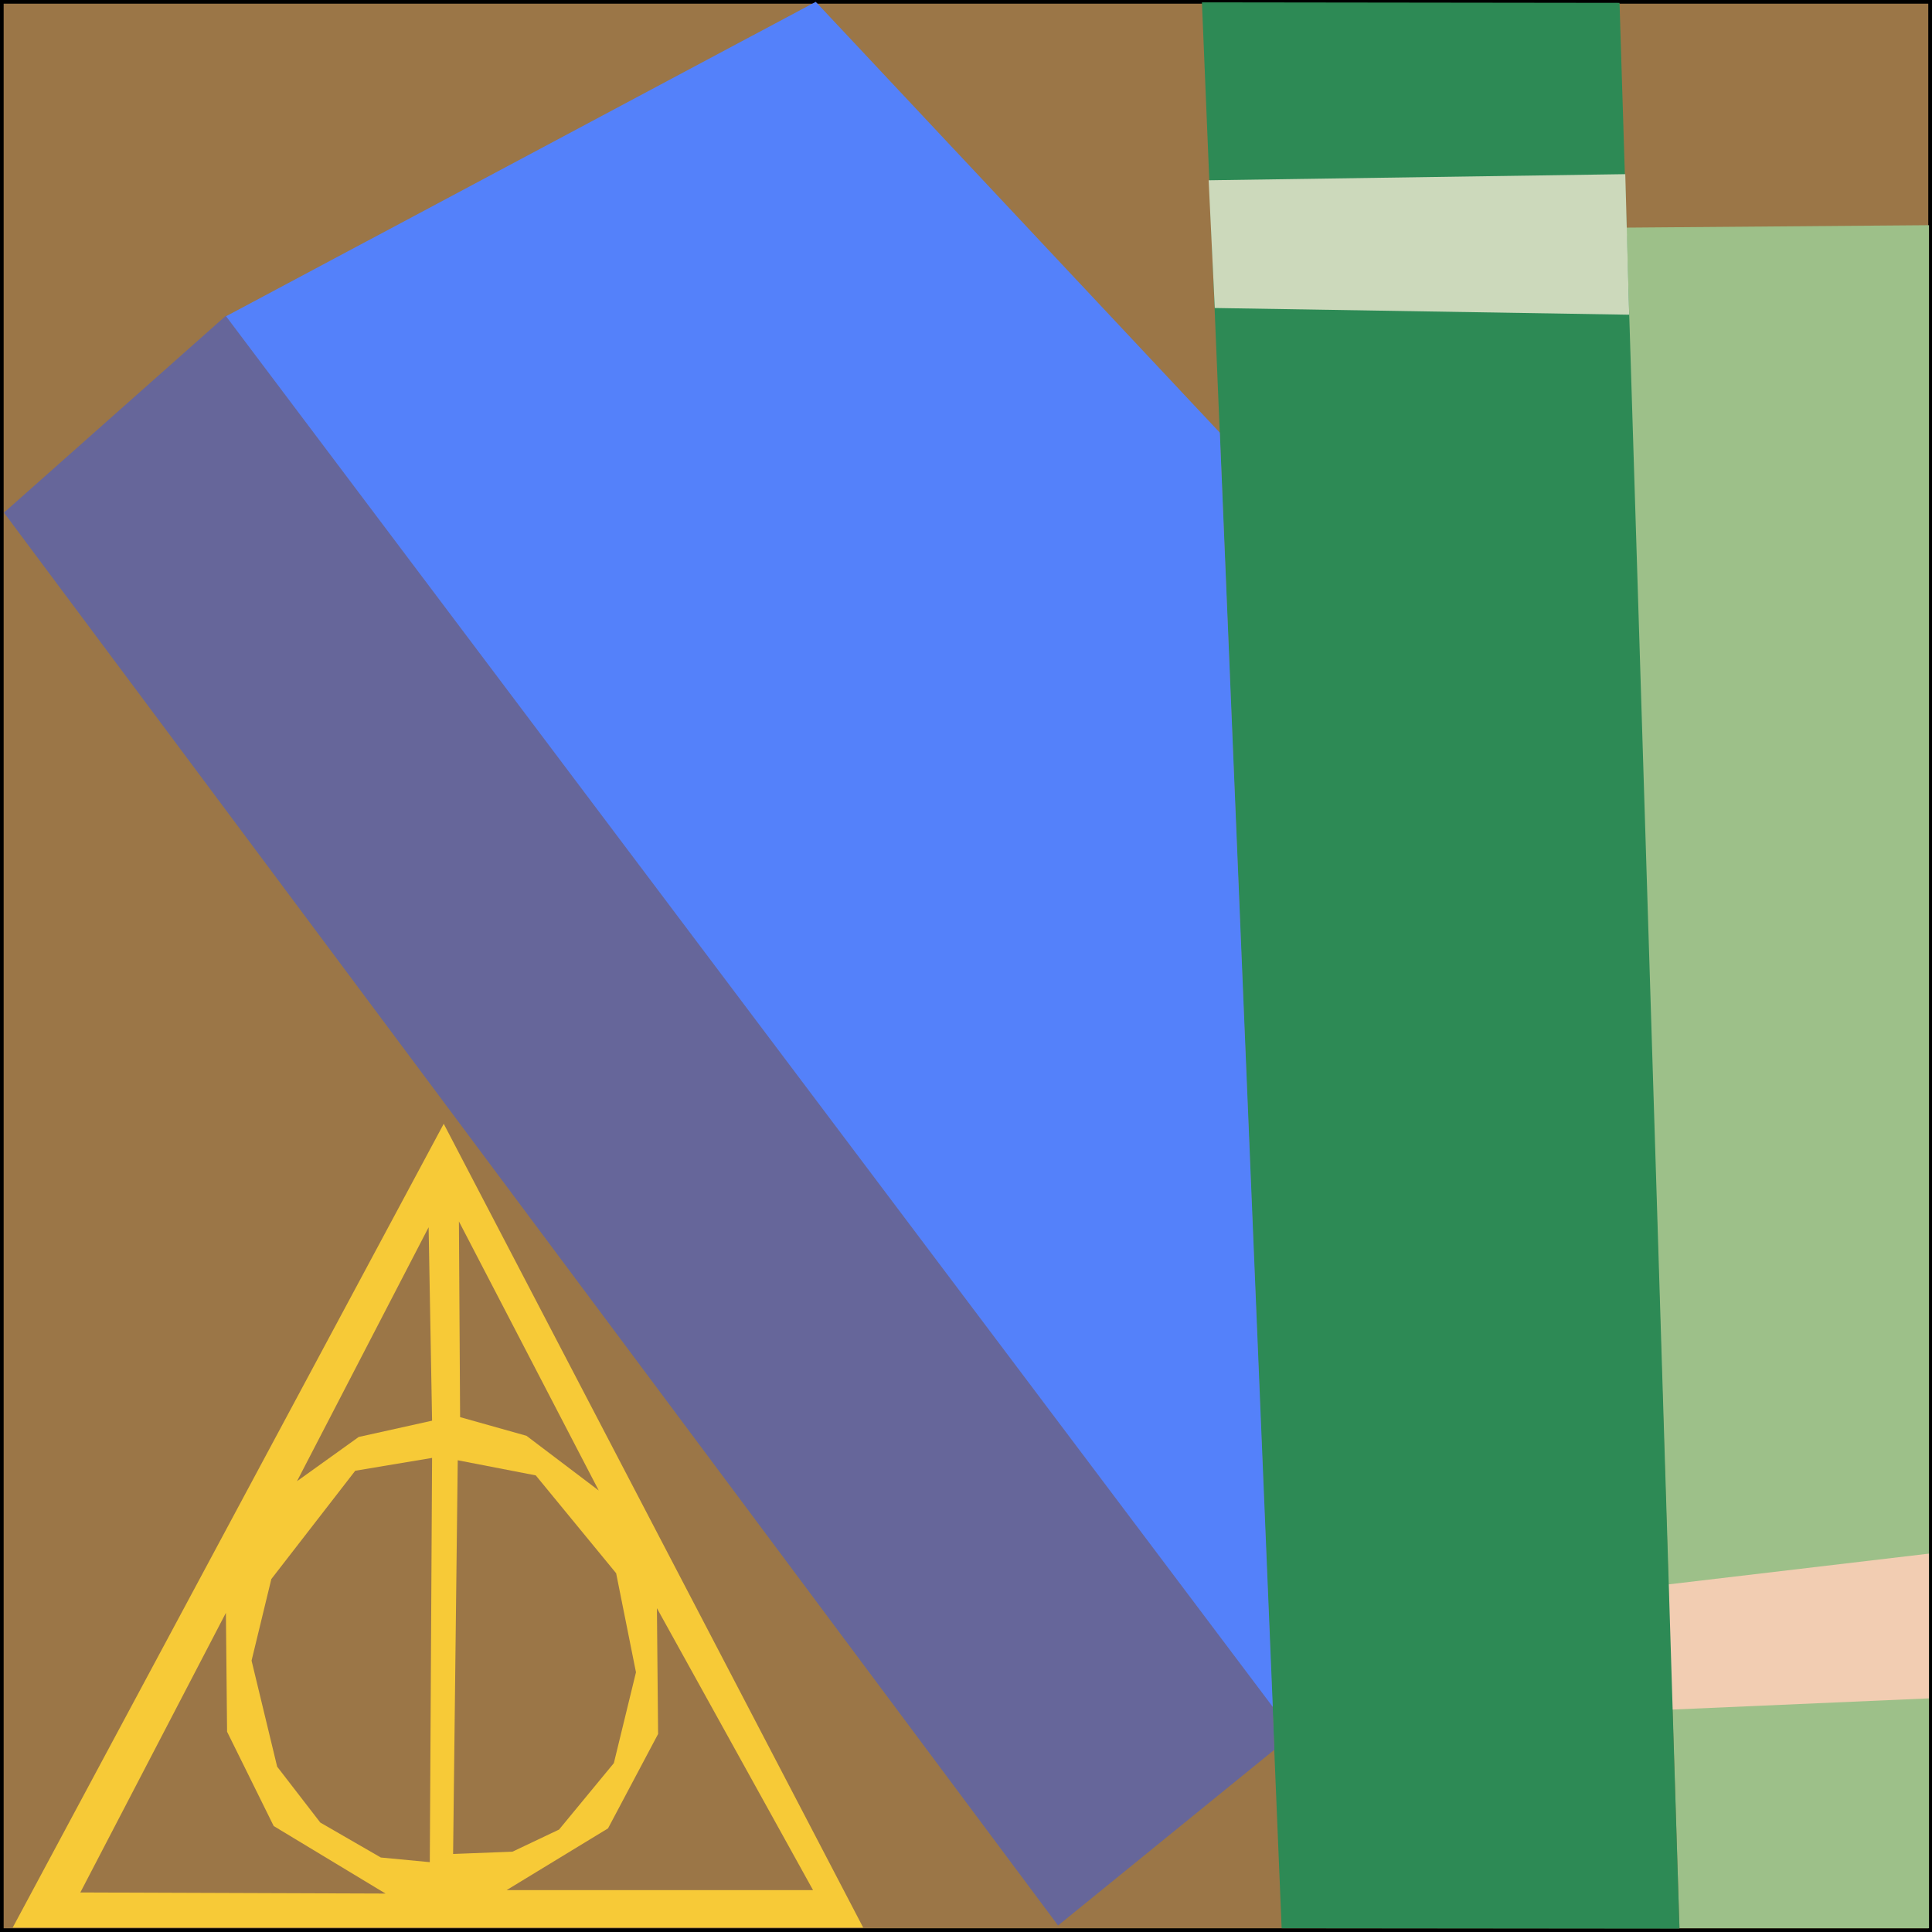
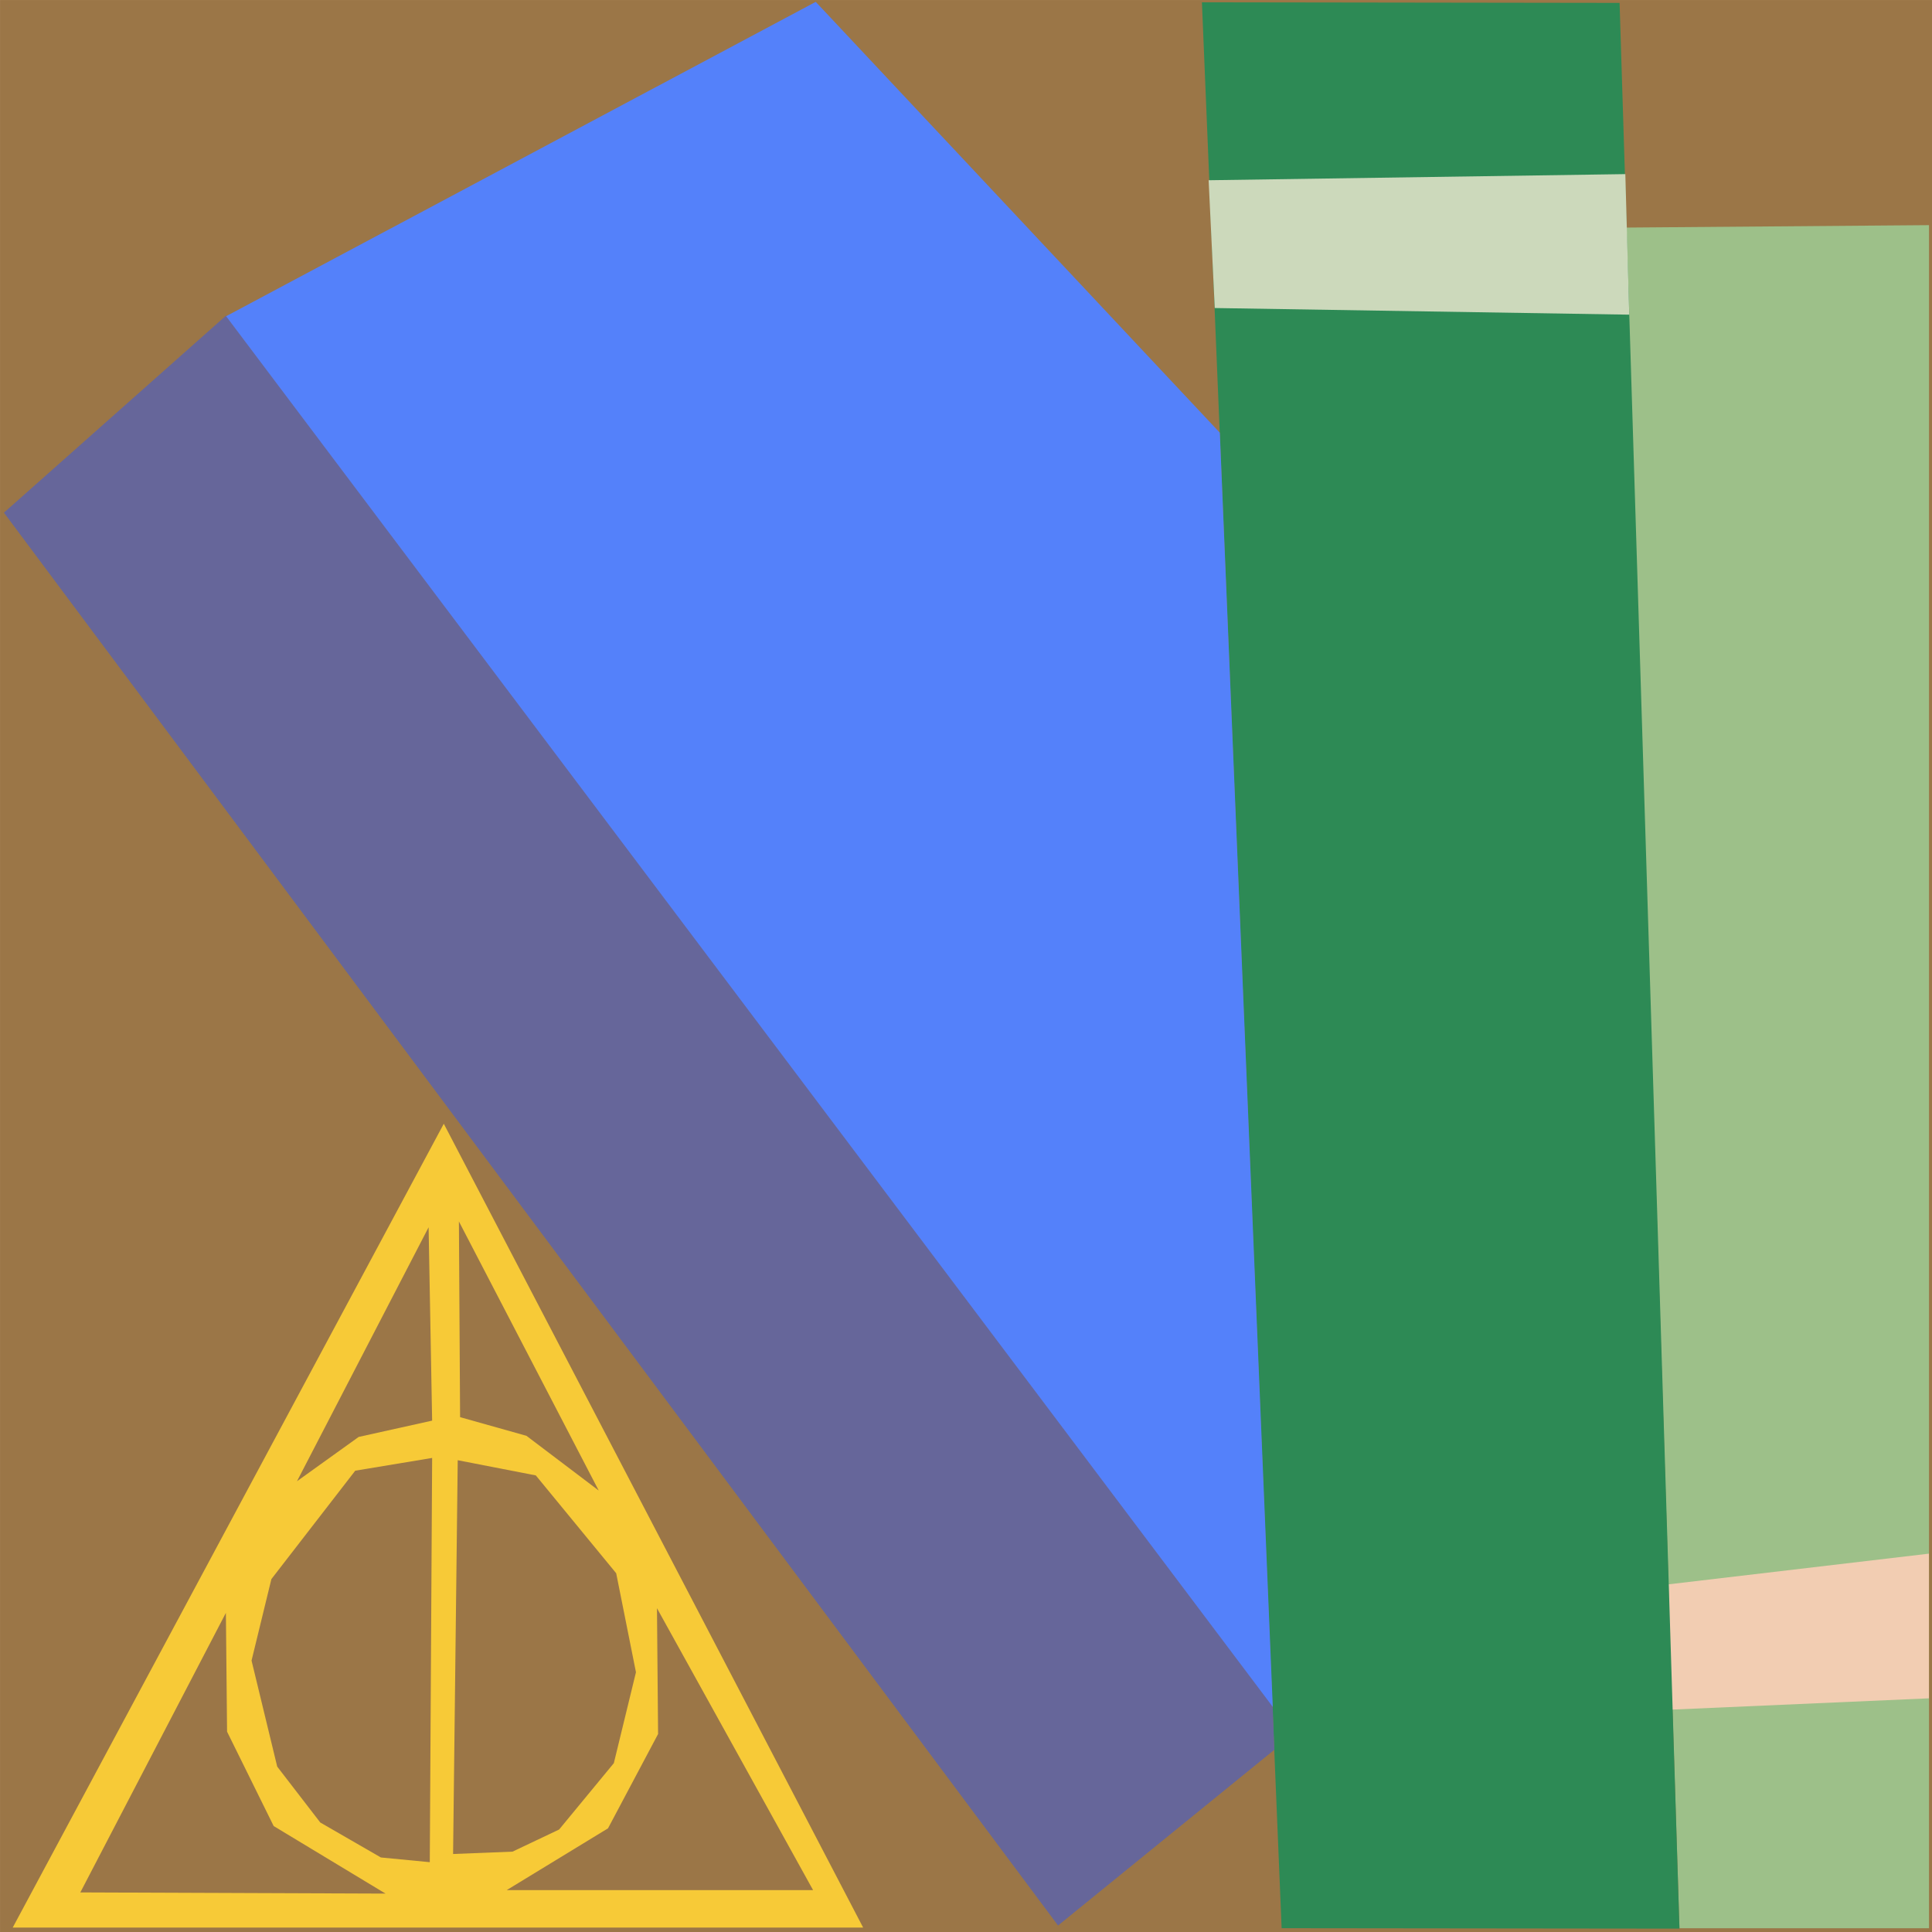
- <svg xmlns="http://www.w3.org/2000/svg" xmlns:xlink="http://www.w3.org/1999/xlink" version="1.1" preserveAspectRatio="xMidYMid meet" viewBox="144.905 263.772 262 262" width="262" height="262">
+ <svg xmlns="http://www.w3.org/2000/svg" xmlns:xlink="http://www.w3.org/1999/xlink" version="1.1" preserveAspectRatio="xMidYMid meet" viewBox="73.377 319.328 262 262" width="262" height="262">
  <defs>
-     <path d="M144.9 263.77L406.9 263.77L406.9 525.77L144.9 525.77L144.9 263.77Z" id="a4FHoeFH8p" />
-     <path d="M205.08 416.17L261.96 525.17L146.63 525.17L205.08 416.17Z" id="b2j7LnxN3A" />
-     <path d="M175.54 482.49L175.7 498.61L182.02 511.4L197.19 520.56L155.8 520.41L175.54 482.49Z" id="dIbwSkEym" />
-     <path d="M185.18 464.64L193.55 458.64L203.5 456.43L203.03 430.2L185.18 464.64Z" id="a5cgvxzJ90" />
-     <path d="M207.3 455.95L216.3 458.48L226.1 465.9L207.14 429.41L207.3 455.95Z" id="e2xbUWmtAW" />
-     <path d="M233.99 481.86L234.15 498.92L227.36 511.72L213.61 520.09L255.16 520.09L233.99 481.86Z" id="dhGdbvWmA" />
-     <path d="M203.19 516.3L196.55 515.67L188.34 510.93L182.49 503.35L179.02 488.97L181.7 477.91L193.08 463.22L203.5 461.48L203.19 516.3Z" id="a6mtXunEhX" />
-     <path d="M217.56 463.85L228.46 477.12L231.15 490.55L228.15 502.87L220.72 511.88L214.4 514.88L206.35 515.19L206.98 461.8L217.56 463.85Z" id="b9mnjfYEL" />
-     <path d="M365.31 294.64L406.5 294.31L406.5 525.26L372.66 525.26L365.31 294.64Z" id="g1x0tkz9RS" />
-     <path d="M371.18 478.63L406.49 474.46L406.49 494.09L371.4 495.62L371.18 478.63Z" id="cA5w8powt" />
-     <path d="M307.9 264.09L364.53 264.16L372.66 525.31L318.71 525.26L307.9 264.09Z" id="c4cNUyx6ow" />
-     <path d="M308.81 288.22L365.31 287.39L365.84 306.45L309.64 305.54L308.81 288.22Z" id="ax0hhjqWh" />
-     <path d="M145.44 333.29L175.57 306.56L317.49 495.01L317.72 501.06L288.39 524.89L145.44 333.29Z" id="b1nCPl78GZ" />
-     <path d="M175.56 306.66L255.53 264.02L310.33 322.45L317.51 495.25L175.56 306.66Z" id="b3IwUoSu1r" />
+     <path d="M73.38 319.33L335.38 319.33L335.38 581.33L73.38 581.33L73.38 319.33Z" id="aytGrnOk" />
+     <path d="M133.56 471.72L190.43 580.73L75.1 580.73L133.56 471.72Z" id="a2IgU7yVRO" />
+     <path d="M104.01 538.05L104.17 554.16L110.49 566.96L125.66 576.12L84.27 575.96L104.01 538.05Z" id="fotdYldmi" />
+     <path d="M113.65 520.2L122.02 514.19L131.98 511.98L131.5 485.76L113.65 520.2Z" id="a2fN46nZyw" />
+     <path d="M135.77 511.51L144.77 514.04L154.57 521.46L135.61 484.97L135.77 511.51Z" id="b7D2PqEe" />
+     <path d="M162.47 537.42L162.62 554.48L155.83 567.27L142.09 575.65L183.64 575.65L162.47 537.42Z" id="b1uvVvJ174" />
+     <path d="M131.66 571.86L125.03 571.22L116.81 566.48L110.97 558.9L107.49 544.52L110.18 533.47L121.55 518.77L131.98 517.04L131.66 571.86Z" id="bCsbCemCv" />
+     <path d="M146.04 519.41L156.94 532.68L159.62 546.1L156.62 558.43L149.2 567.43L142.88 570.43L134.82 570.75L135.45 517.35L146.04 519.41Z" id="cbljWspQio" />
+     <path d="M293.79 350.19L334.97 349.86L334.97 580.82L301.13 580.82L293.79 350.19Z" id="bbHbdoxc2" />
+     <path d="M299.65 534.18L334.96 530.02L334.96 549.64L299.87 551.18L299.65 534.18Z" id="cp0w8Hm6Z" />
+     <path d="M236.37 319.64L293.01 319.72L301.13 580.87L247.18 580.81L236.37 319.64Z" id="f2gcFi4DDo" />
+     <path d="M237.28 343.77L293.79 342.94L294.32 362L238.11 361.1L237.28 343.77Z" id="ak0RUBo51" />
+     <path d="M73.91 388.85L104.04 362.12L245.96 550.57L246.19 556.62L216.86 580.45L73.91 388.85Z" id="c5VwDQTBl" />
+     <path d="M104.04 362.21L184 319.58L238.8 378.01L245.98 550.8L104.04 362.21Z" id="b4vWh3A3Ai" />
  </defs>
  <g>
    <g>
      <g>
-         <use xlink:href="#a4FHoeFH8p" opacity="1" fill="#9b7647" fill-opacity="1" />
-         <g>
-           <use xlink:href="#a4FHoeFH8p" opacity="1" fill-opacity="0" stroke="#000000" stroke-width="1" stroke-opacity="1" />
-         </g>
+         <use xlink:href="#aytGrnOk" opacity="1" fill="#9b7647" fill-opacity="1" />
      </g>
      <g>
-         <use xlink:href="#b2j7LnxN3A" opacity="1" fill="#f7ca37" fill-opacity="1" />
+         <use xlink:href="#a2IgU7yVRO" opacity="1" fill="#f7ca37" fill-opacity="1" />
      </g>
      <g>
-         <use xlink:href="#dIbwSkEym" opacity="1" fill="#9b7647" fill-opacity="1" />
+         <use xlink:href="#fotdYldmi" opacity="1" fill="#9b7647" fill-opacity="1" />
      </g>
      <g>
-         <use xlink:href="#a5cgvxzJ90" opacity="1" fill="#9b7647" fill-opacity="1" />
+         <use xlink:href="#a2fN46nZyw" opacity="1" fill="#9b7647" fill-opacity="1" />
      </g>
      <g>
-         <use xlink:href="#e2xbUWmtAW" opacity="1" fill="#9b7647" fill-opacity="1" />
+         <use xlink:href="#b7D2PqEe" opacity="1" fill="#9b7647" fill-opacity="1" />
      </g>
      <g>
-         <use xlink:href="#dhGdbvWmA" opacity="1" fill="#9b7647" fill-opacity="1" />
+         <use xlink:href="#b1uvVvJ174" opacity="1" fill="#9b7647" fill-opacity="1" />
      </g>
      <g>
-         <use xlink:href="#a6mtXunEhX" opacity="1" fill="#9b7647" fill-opacity="1" />
+         <use xlink:href="#bCsbCemCv" opacity="1" fill="#9b7647" fill-opacity="1" />
      </g>
      <g>
-         <use xlink:href="#b9mnjfYEL" opacity="1" fill="#9b7647" fill-opacity="1" />
+         <use xlink:href="#cbljWspQio" opacity="1" fill="#9b7647" fill-opacity="1" />
      </g>
      <g>
-         <use xlink:href="#g1x0tkz9RS" opacity="1" fill="#9dc089" fill-opacity="1" />
+         <use xlink:href="#bbHbdoxc2" opacity="1" fill="#9dc089" fill-opacity="1" />
      </g>
      <g>
-         <use xlink:href="#cA5w8powt" opacity="1" fill="#f2cdb2" fill-opacity="1" />
+         <use xlink:href="#cp0w8Hm6Z" opacity="1" fill="#f2cdb2" fill-opacity="1" />
      </g>
      <g>
-         <use xlink:href="#c4cNUyx6ow" opacity="1" fill="#2d8a55" fill-opacity="1" />
+         <use xlink:href="#f2gcFi4DDo" opacity="1" fill="#2d8a55" fill-opacity="1" />
      </g>
      <g>
-         <use xlink:href="#ax0hhjqWh" opacity="1" fill="#ccd9bb" fill-opacity="1" />
+         <use xlink:href="#ak0RUBo51" opacity="1" fill="#ccd9bb" fill-opacity="1" />
      </g>
      <g>
-         <use xlink:href="#b1nCPl78GZ" opacity="1" fill="#66669a" fill-opacity="1" />
+         <use xlink:href="#c5VwDQTBl" opacity="1" fill="#66669a" fill-opacity="1" />
      </g>
      <g>
-         <use xlink:href="#b3IwUoSu1r" opacity="1" fill="#5481fa" fill-opacity="1" />
+         <use xlink:href="#b4vWh3A3Ai" opacity="1" fill="#5481fa" fill-opacity="1" />
      </g>
    </g>
  </g>
</svg>
